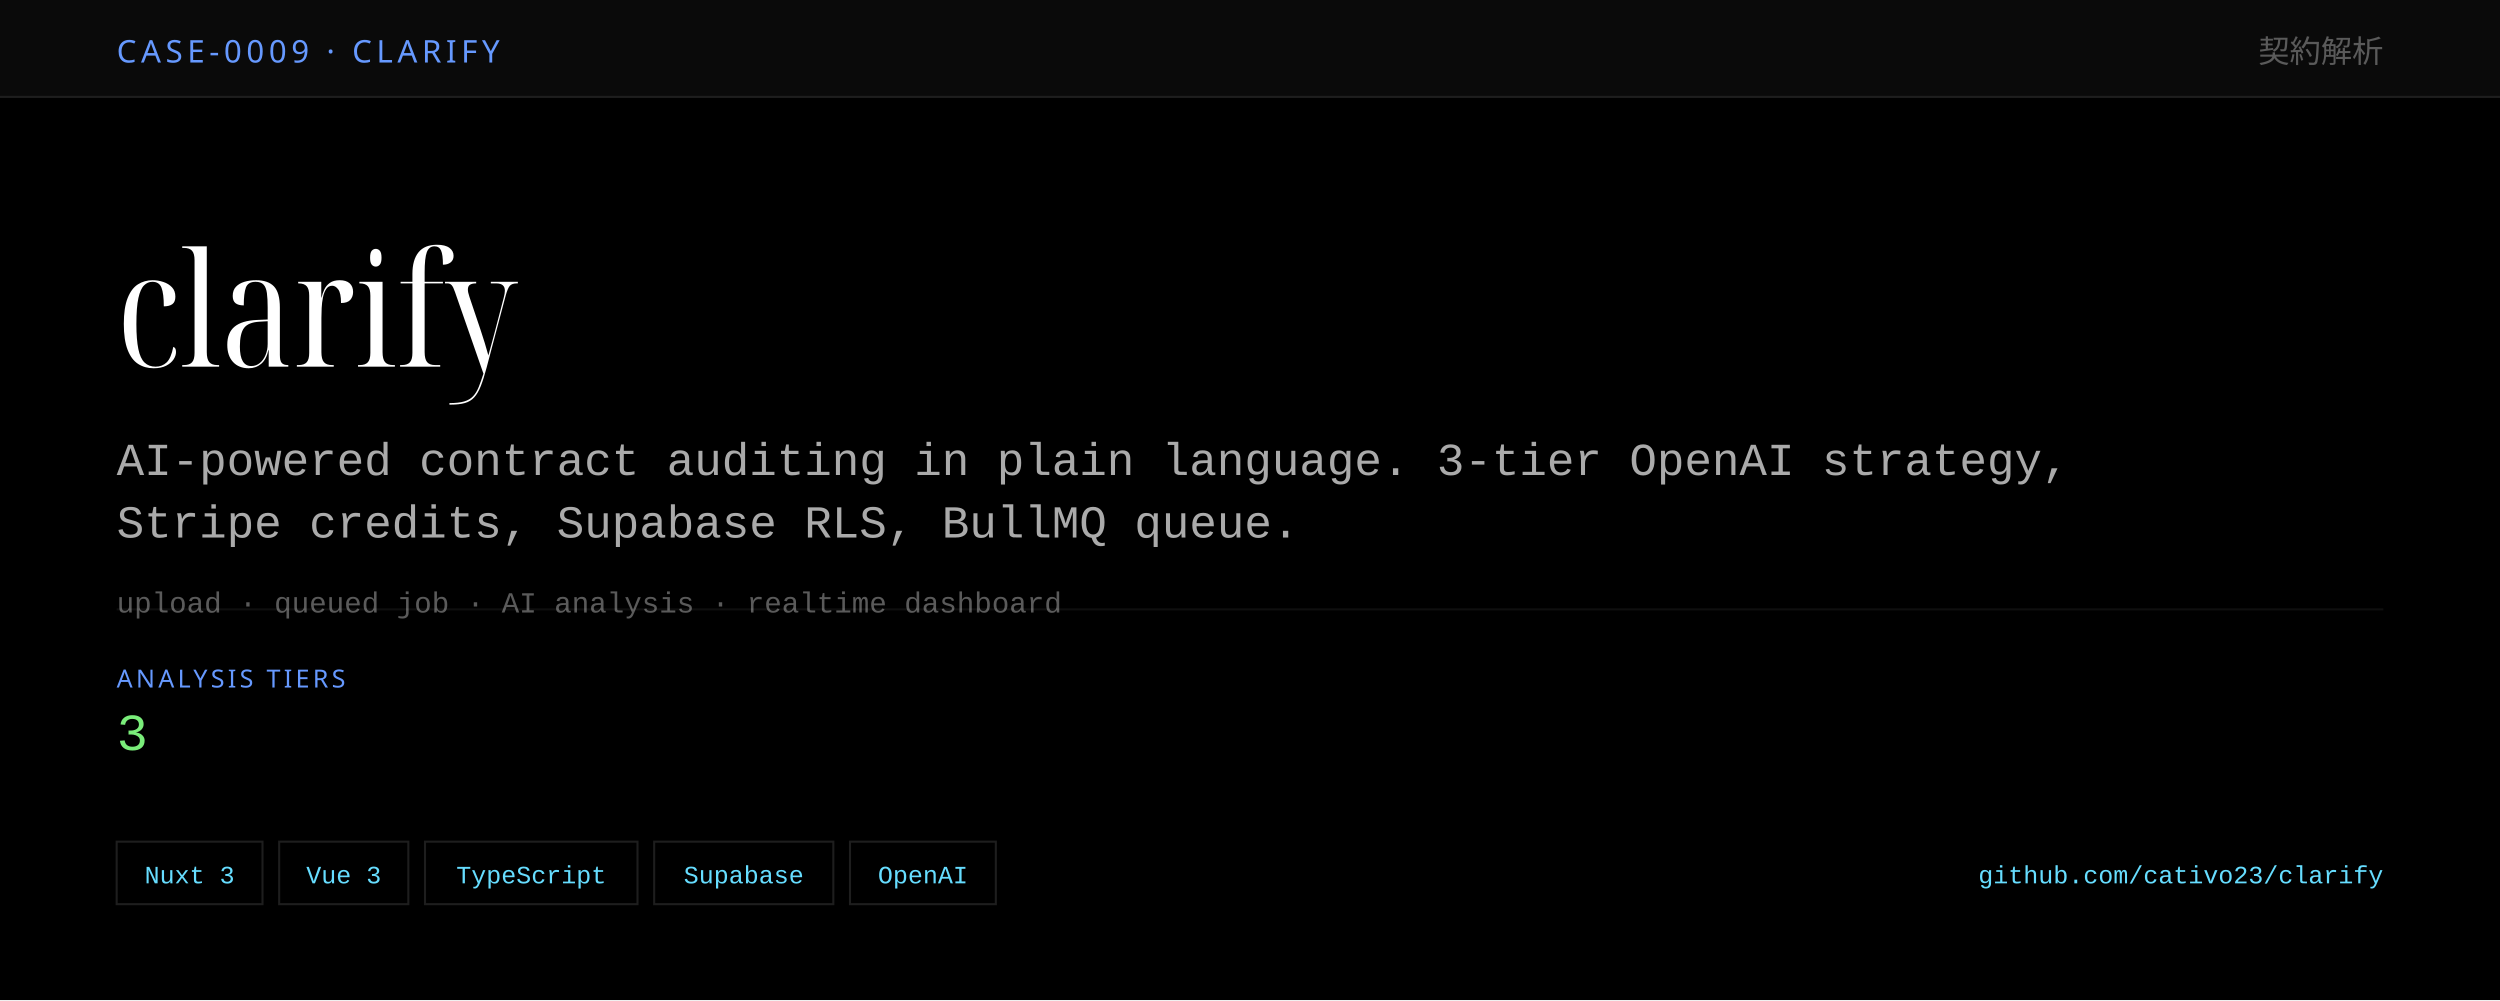
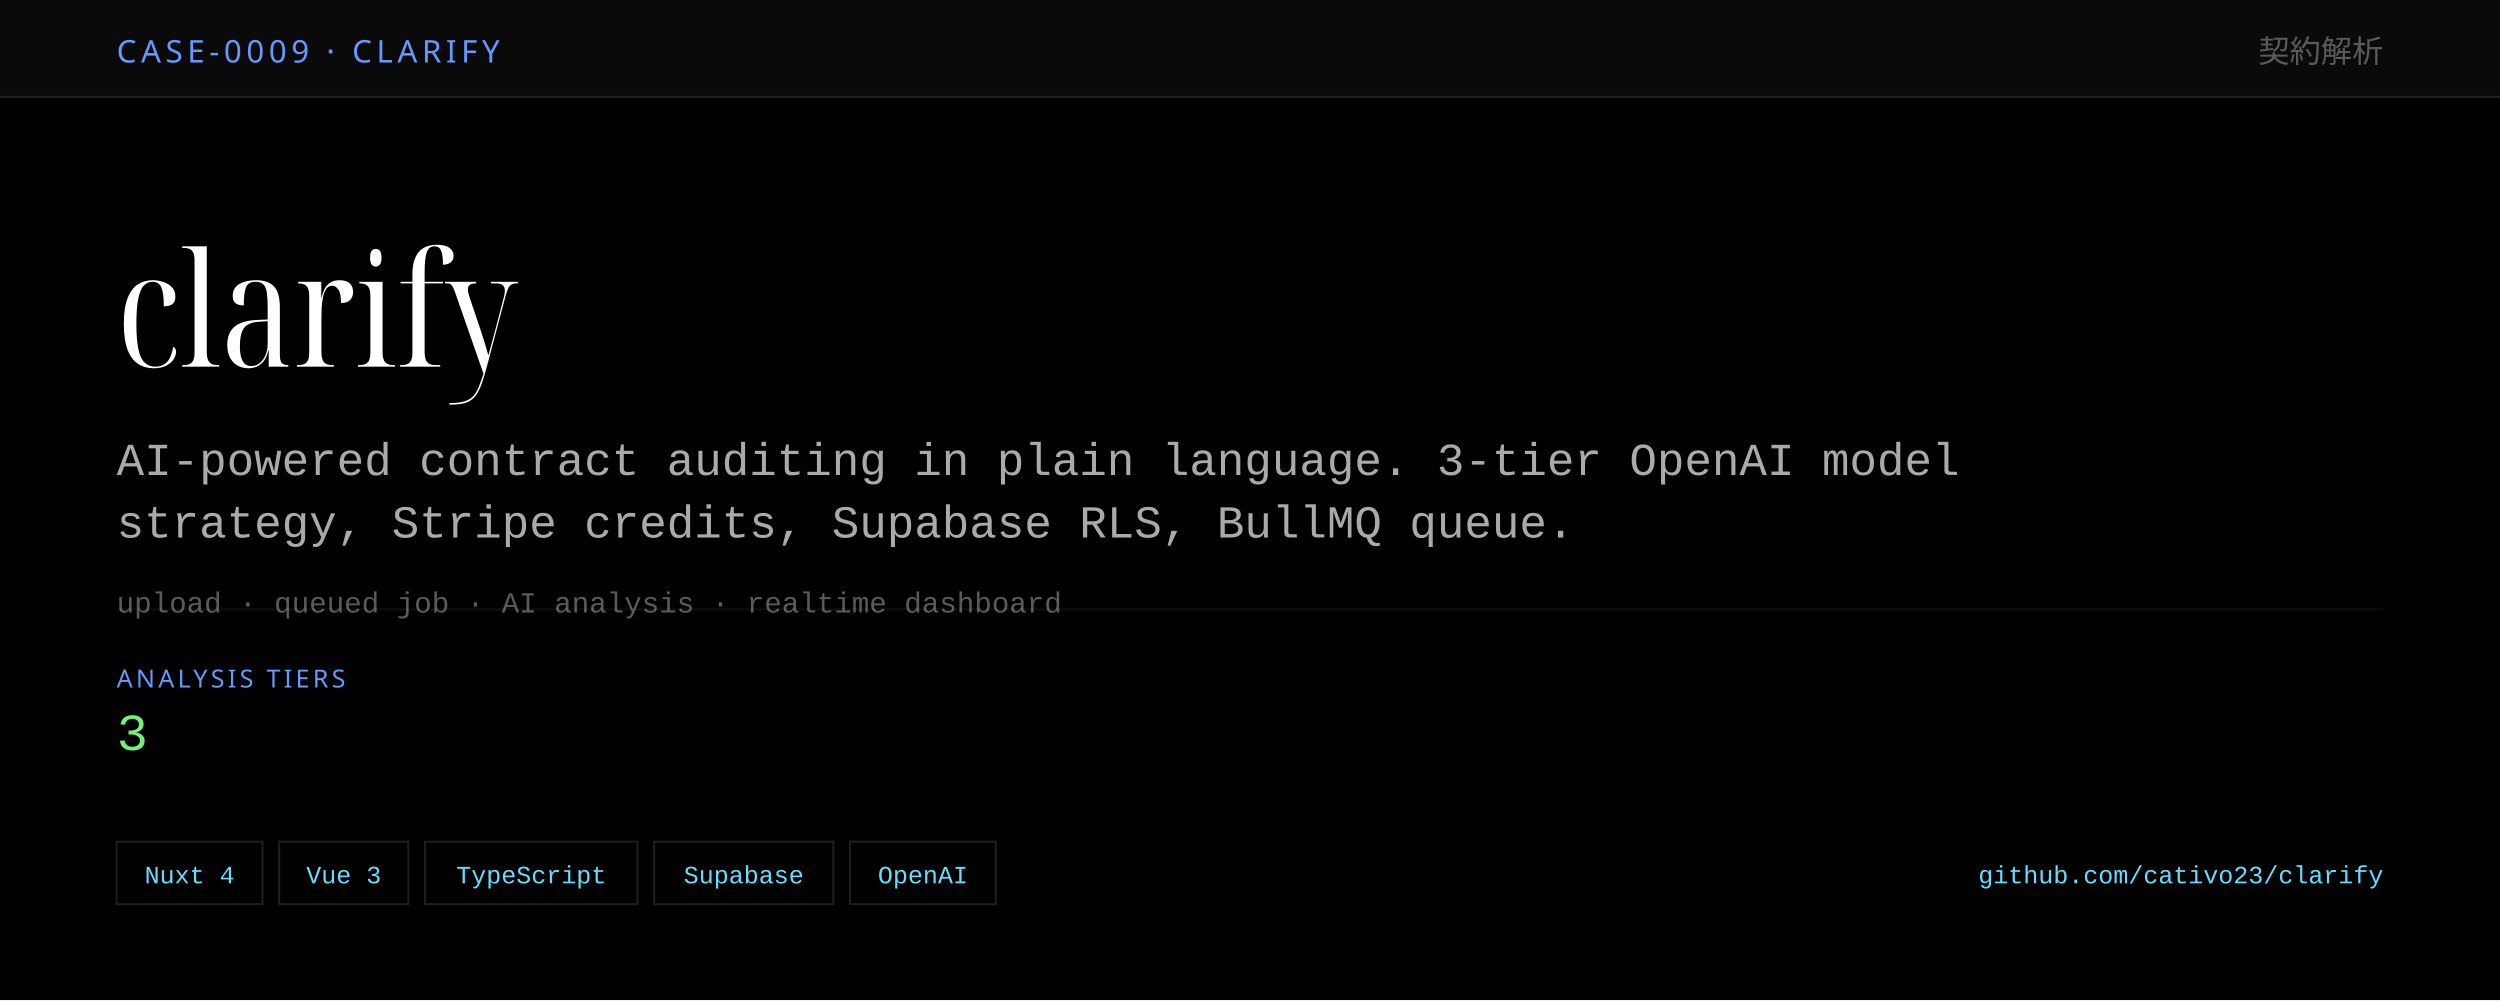
- <svg xmlns="http://www.w3.org/2000/svg" viewBox="0 0 1200 480" width="1200" height="480" role="img" aria-label="clarify — AI-powered contract auditing in plain language. 3-tier OpenAI strategy, Stripe credits, Supabase RLS, BullMQ queue">
+ <svg xmlns="http://www.w3.org/2000/svg" viewBox="0 0 1200 480" width="1200" height="480" role="img" aria-label="clarify — AI-powered contract auditing in plain language. 3-tier OpenAI model strategy, Stripe credits, Supabase RLS, BullMQ queue">
  <style>
    .mono  { font-family: 'JetBrains Mono','Cascadia Mono',Consolas,'Courier New',monospace; }
    .stamp { font-family: 'Saira Extra Condensed',Impact,'Arial Narrow',sans-serif; }
    .title { font-family: 'Noto Serif Display','Times New Roman',serif; }
    .kanji { font-family: 'Shippori Mincho B1',YuMincho,serif; }
  </style>
  <rect width="1200" height="480" fill="#000000" />
  <rect width="1200" height="46" fill="#0a0a0a" />
  <rect y="46" width="1200" height="1" fill="rgba(255,255,255,0.12)" />
  <text class="stamp" x="56" y="30" font-size="15" fill="#6699ff" letter-spacing="2.2">CASE-0009 · CLARIFY</text>
  <text class="kanji" x="1144" y="30" font-size="15" fill="#5a5a5a" text-anchor="end">契約解析</text>
  <g transform="translate(56,176) scale(0.82,1)">
    <text class="title" x="0" y="0" font-size="76" fill="#ffffff">clarify</text>
  </g>
-   <text class="mono" x="56" y="228" font-size="22" fill="#aaaaaa">AI-powered contract auditing in plain language. 3-tier OpenAI strategy,</text>
-   <text class="mono" x="56" y="258" font-size="22" fill="#aaaaaa">Stripe credits, Supabase RLS, BullMQ queue.</text>
+   <text class="mono" x="56" y="228" font-size="22" fill="#aaaaaa">AI-powered contract auditing in plain language. 3-tier OpenAI model</text>
+   <text class="mono" x="56" y="258" font-size="22" fill="#aaaaaa">strategy, Stripe credits, Supabase RLS, BullMQ queue.</text>
  <text class="mono" x="56" y="294" font-size="14" fill="#5a5a5a">upload · queued job · AI analysis · realtime dashboard</text>
  <rect x="56" y="292" width="1088" height="1" fill="rgba(255,255,255,0.06)" />
  <text class="stamp" x="56" y="330" font-size="12" fill="#6699ff" letter-spacing="1.6">ANALYSIS TIERS</text>
  <text class="mono" x="56" y="360" font-size="25" fill="#7aed7a">3</text>
  <rect x="56" y="404" width="70" height="30" fill="none" stroke="rgba(255,255,255,0.12)" />
-   <text class="mono" x="91" y="424" font-size="12" fill="#66ddff" text-anchor="middle">Nuxt 3</text>
+   <text class="mono" x="91" y="424" font-size="12" fill="#66ddff" text-anchor="middle">Nuxt 4</text>
  <rect x="134" y="404" width="62" height="30" fill="none" stroke="rgba(255,255,255,0.12)" />
  <text class="mono" x="165" y="424" font-size="12" fill="#66ddff" text-anchor="middle">Vue 3</text>
  <rect x="204" y="404" width="102" height="30" fill="none" stroke="rgba(255,255,255,0.12)" />
  <text class="mono" x="255" y="424" font-size="12" fill="#66ddff" text-anchor="middle">TypeScript</text>
  <rect x="314" y="404" width="86" height="30" fill="none" stroke="rgba(255,255,255,0.12)" />
  <text class="mono" x="357" y="424" font-size="12" fill="#66ddff" text-anchor="middle">Supabase</text>
  <rect x="408" y="404" width="70" height="30" fill="none" stroke="rgba(255,255,255,0.12)" />
  <text class="mono" x="443" y="424" font-size="12" fill="#66ddff" text-anchor="middle">OpenAI</text>
  <text class="mono" x="1144" y="424" font-size="12" fill="#66ddff" text-anchor="end">github.com/cativo23/clarify</text>
</svg>
